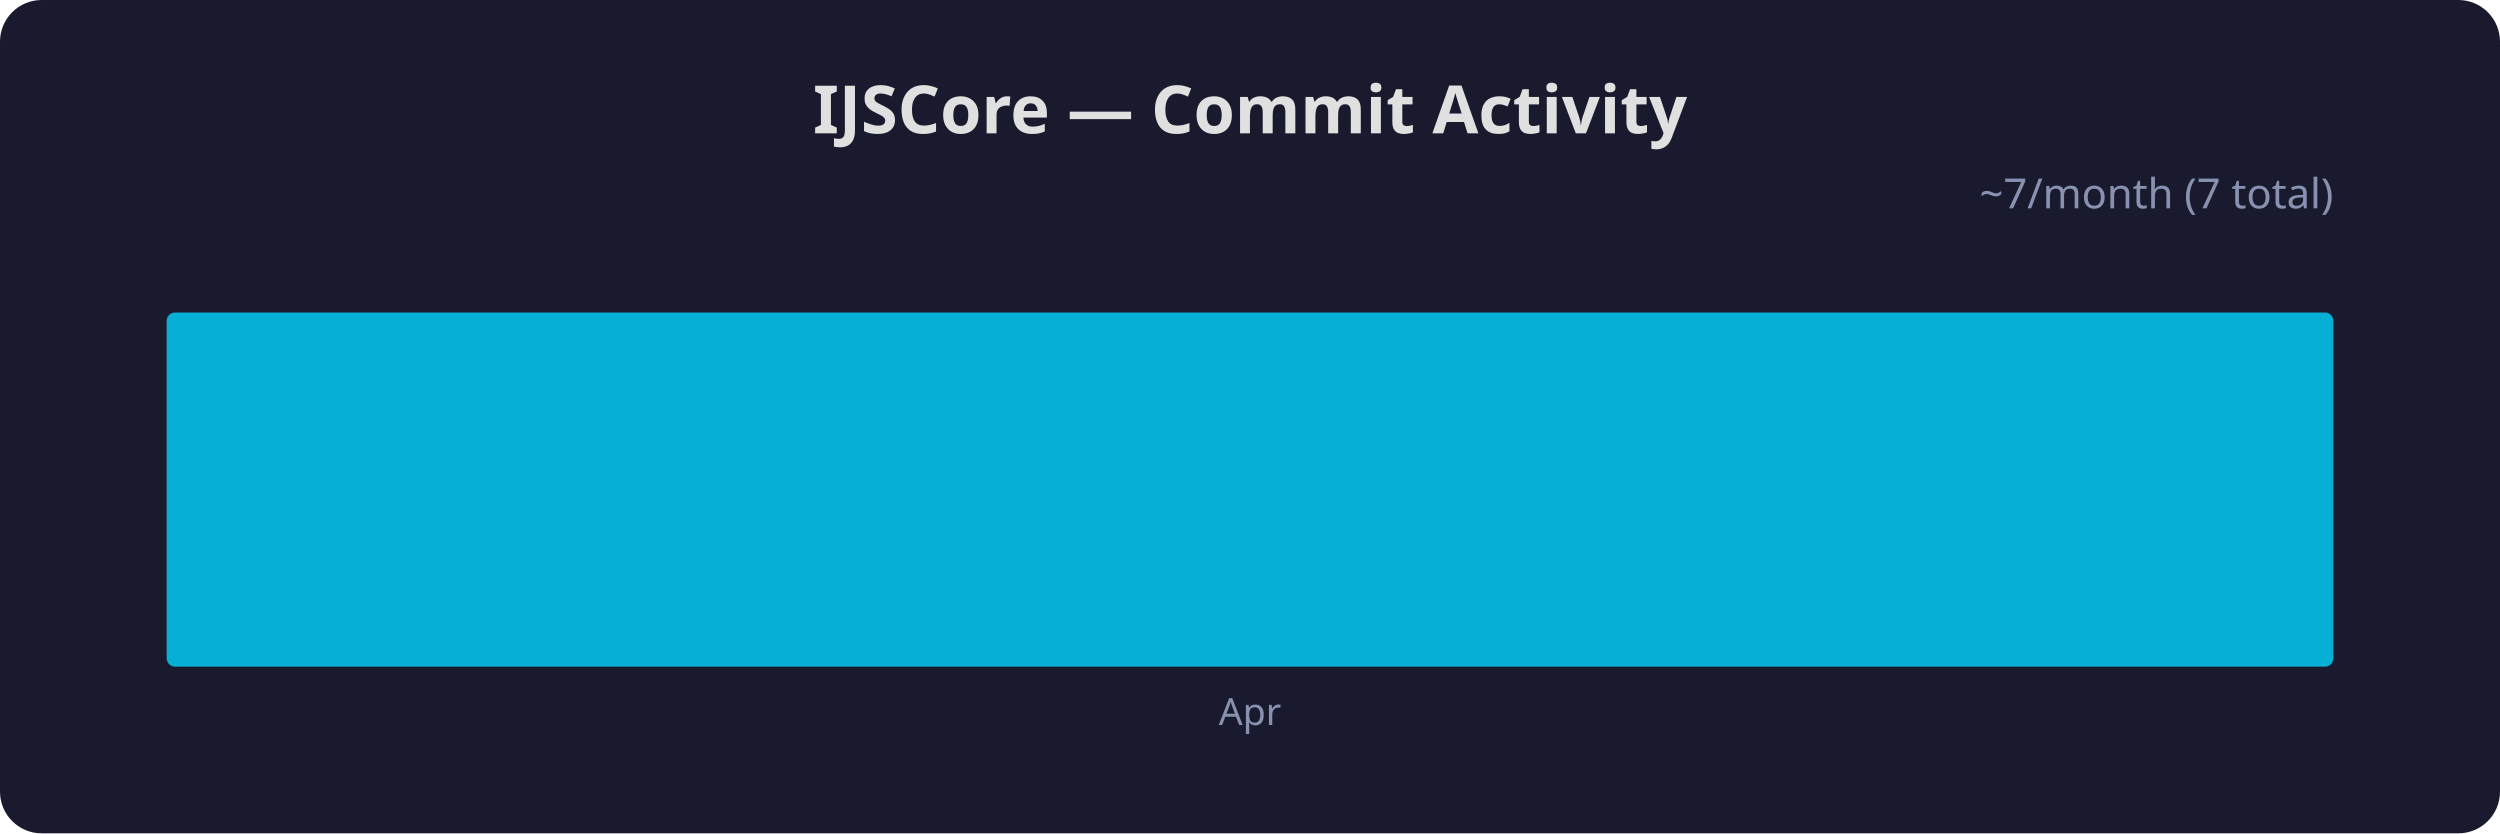
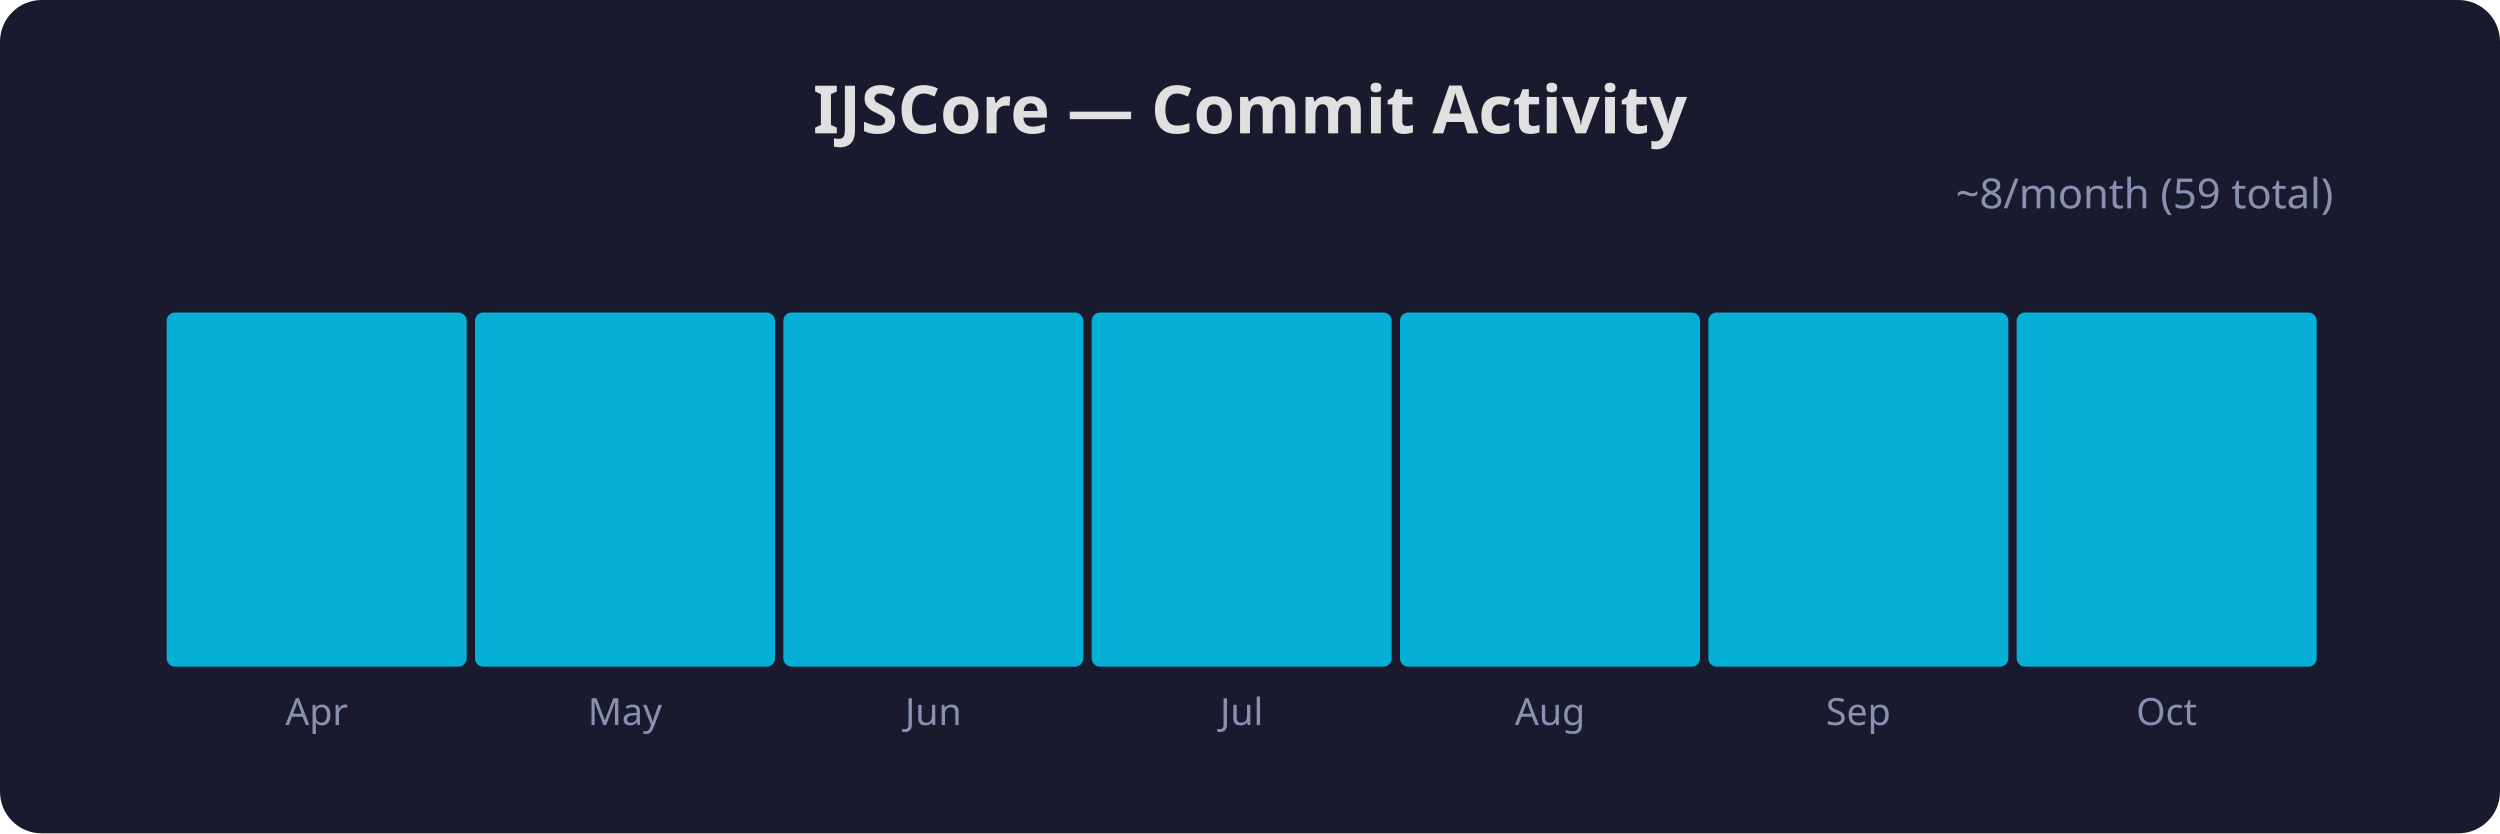
<svg xmlns="http://www.w3.org/2000/svg" width="600" height="200" viewBox="0 0 600 200">
  <rect x="0" y="0" width="600" height="200" rx="10" ry="10" fill="#1a1a2e" />
  <text x="300" y="32" font-family="sans-serif" font-size="16" font-weight="bold" fill="#e0e0e0" text-anchor="middle">IJSCore — Commit Activity</text>
-   <rect x="40" y="75" width="520" height="85" rx="2" ry="2" fill="#00d4ff" opacity="0.8" />
-   <text x="300" y="174" font-family="sans-serif" font-size="9" fill="#8892b0" text-anchor="middle">Apr</text>
-   <text x="560" y="50" font-family="sans-serif" font-size="10" fill="#8892b0" text-anchor="end">~7/month (7 total)</text>
+   <rect x="40" y="75" width="72" height="85" rx="2" ry="2" fill="#00d4ff" opacity="0.8" />
+   <text x="76" y="174" font-family="sans-serif" font-size="9" fill="#8892b0" text-anchor="middle">Apr</text>
+   <rect x="114" y="75" width="72" height="85" rx="2" ry="2" fill="#00d4ff" opacity="0.8" />
+   <text x="150" y="174" font-family="sans-serif" font-size="9" fill="#8892b0" text-anchor="middle">May</text>
+   <rect x="188" y="75" width="72" height="85" rx="2" ry="2" fill="#00d4ff" opacity="0.8" />
+   <text x="224" y="174" font-family="sans-serif" font-size="9" fill="#8892b0" text-anchor="middle">Jun</text>
+   <rect x="262" y="75" width="72" height="85" rx="2" ry="2" fill="#00d4ff" opacity="0.8" />
+   <text x="298" y="174" font-family="sans-serif" font-size="9" fill="#8892b0" text-anchor="middle">Jul</text>
+   <rect x="336" y="75" width="72" height="85" rx="2" ry="2" fill="#00d4ff" opacity="0.8" />
+   <text x="372" y="174" font-family="sans-serif" font-size="9" fill="#8892b0" text-anchor="middle">Aug</text>
+   <rect x="410" y="75" width="72" height="85" rx="2" ry="2" fill="#00d4ff" opacity="0.8" />
+   <text x="446" y="174" font-family="sans-serif" font-size="9" fill="#8892b0" text-anchor="middle">Sep</text>
+   <rect x="484" y="75" width="72" height="85" rx="2" ry="2" fill="#00d4ff" opacity="0.8" />
+   <text x="520" y="174" font-family="sans-serif" font-size="9" fill="#8892b0" text-anchor="middle">Oct</text>
+   <text x="560" y="50" font-family="sans-serif" font-size="10" fill="#8892b0" text-anchor="end">~8/month (59 total)</text>
</svg>
